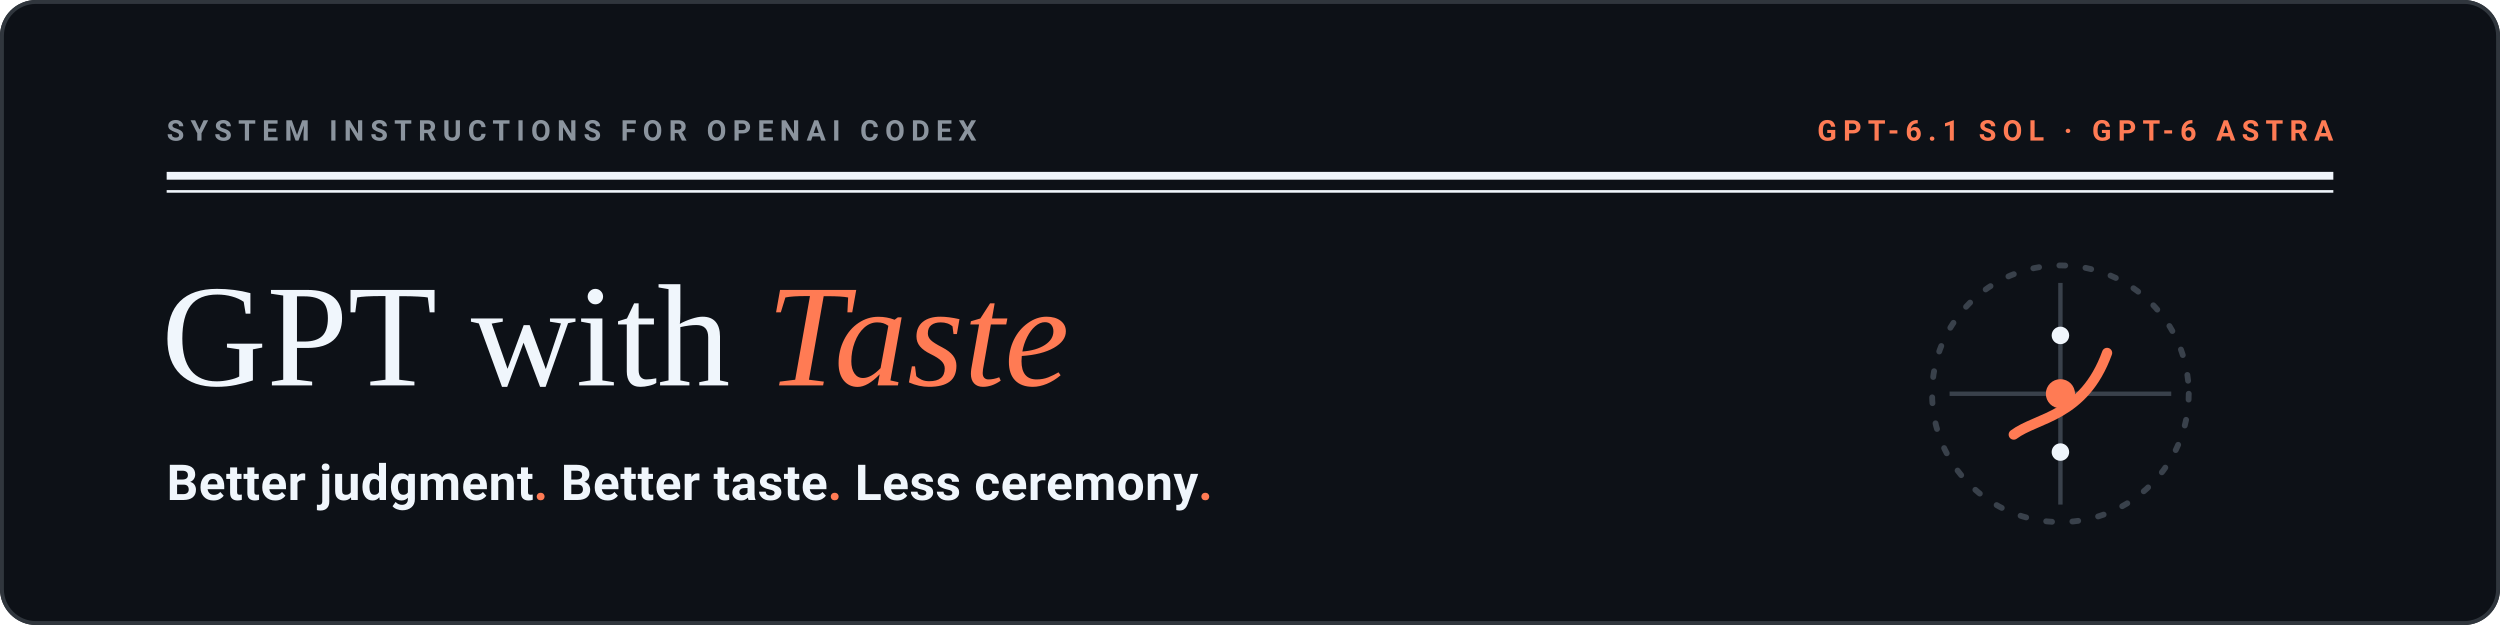
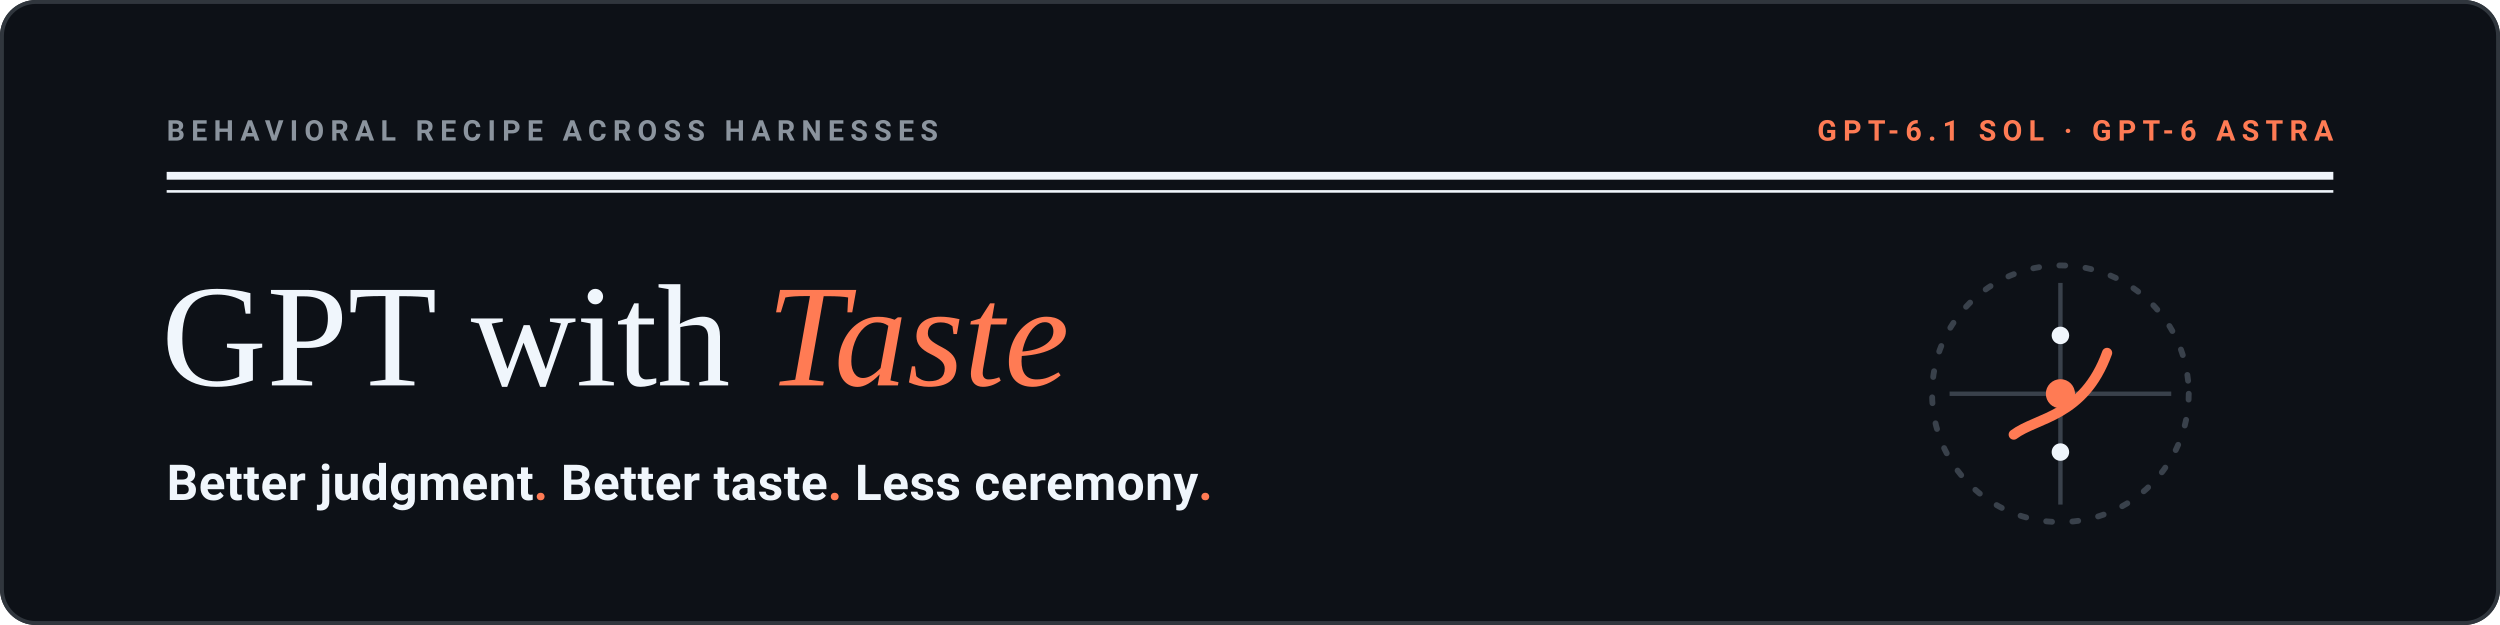
<svg xmlns="http://www.w3.org/2000/svg" viewBox="0 0 960 240" width="960" height="240">
  <defs>
    <style>
      .kicker { font-family: -apple-system, BlinkMacSystemFont, 'Segoe UI', Roboto, 'Helvetica Neue', Arial, sans-serif; font-size: 11px; font-weight: 700; letter-spacing: 2.4px; }
      .display { font-family: Georgia, 'Times New Roman', serif; font-size: 56px; font-weight: 400; }
      .tagline { font-family: -apple-system, BlinkMacSystemFont, 'Segoe UI', Roboto, 'Helvetica Neue', Arial, sans-serif; font-size: 19px; font-weight: 600; letter-spacing: 0.2px; }
    </style>
  </defs>
  <rect width="960" height="240" rx="14" fill="#0D1117" />
  <rect x="0.75" y="0.75" width="958.5" height="238.5" rx="13" fill="none" stroke="#30363D" stroke-width="1.5" />
-   <text x="64" y="54" class="kicker" fill="#8B949E">SYSTEM INSTRUCTIONS FOR OPENAI CODEX</text>
+   <text x="64" y="54" class="kicker" fill="#8B949E">BEHAVIORAL RECIPE ACROSS HARNESSES</text>
  <text x="896" y="54" text-anchor="end" class="kicker" fill="#FF7B54">GPT-6.1 SOL · GPT-6 ASTRA</text>
  <rect x="64" y="66" width="832" height="3" fill="#F0F6FC" />
  <rect x="64" y="73" width="832" height="1" fill="#F0F6FC" />
  <text x="62" y="148" class="display" fill="#F0F6FC">GPT with <tspan font-style="italic" fill="#FF7B54">Taste</tspan>
  </text>
  <text x="64" y="192" class="tagline" fill="#F0F6FC">Better judgment<tspan fill="#FF7B54">.</tspan> Better taste<tspan fill="#FF7B54">.</tspan> Less ceremony<tspan fill="#FF7B54">.</tspan>
  </text>
  <g transform="translate(724, 84) scale(1.12)">
    <circle cx="60" cy="60" r="44" fill="none" stroke="#39414B" stroke-width="2" stroke-dasharray="2 7" stroke-linecap="round" />
    <path d="M 60 22 L 60 98" stroke="#39414B" stroke-width="1.5" />
    <path d="M 22 60 L 98 60" stroke="#39414B" stroke-width="1.5" />
    <path d="M 44 74 C 52 68, 68 68, 76 46" fill="none" stroke="#FF7B54" stroke-width="3.5" stroke-linecap="round" />
    <circle cx="60" cy="60" r="5" fill="#FF7B54" />
    <circle cx="60" cy="40" r="3" fill="#F0F6FC" />
    <circle cx="60" cy="80" r="3" fill="#F0F6FC" />
  </g>
</svg>
